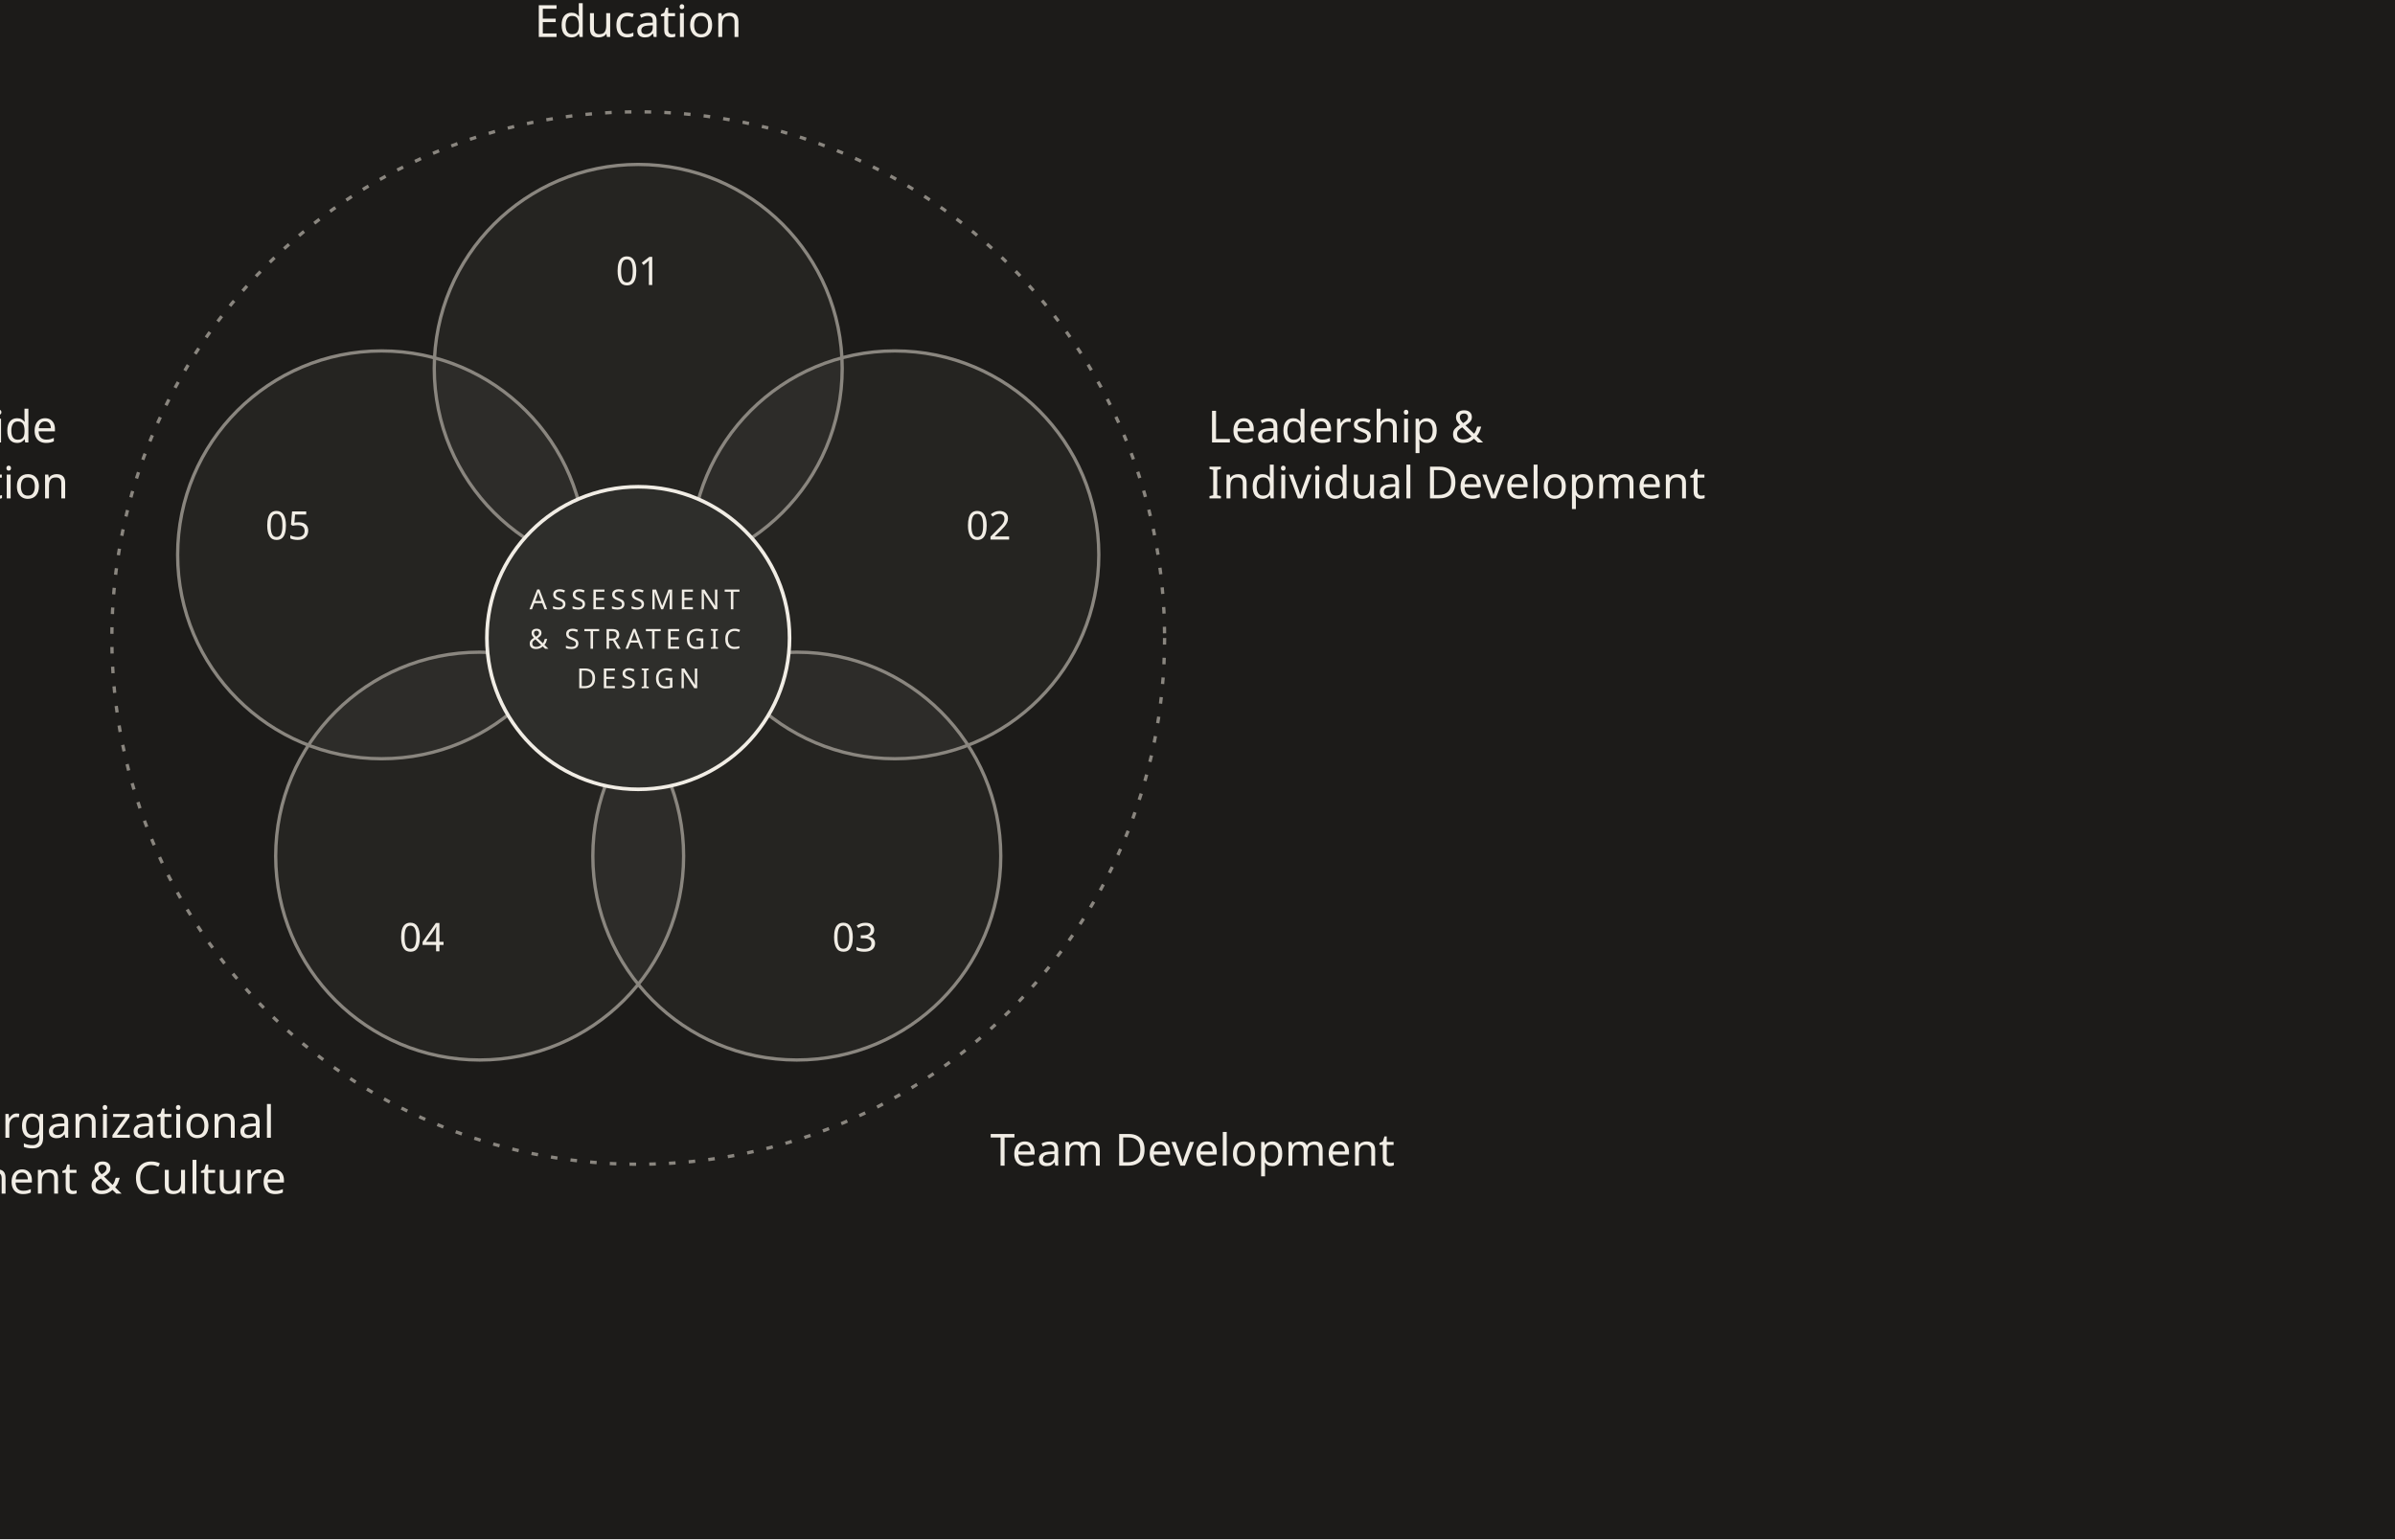
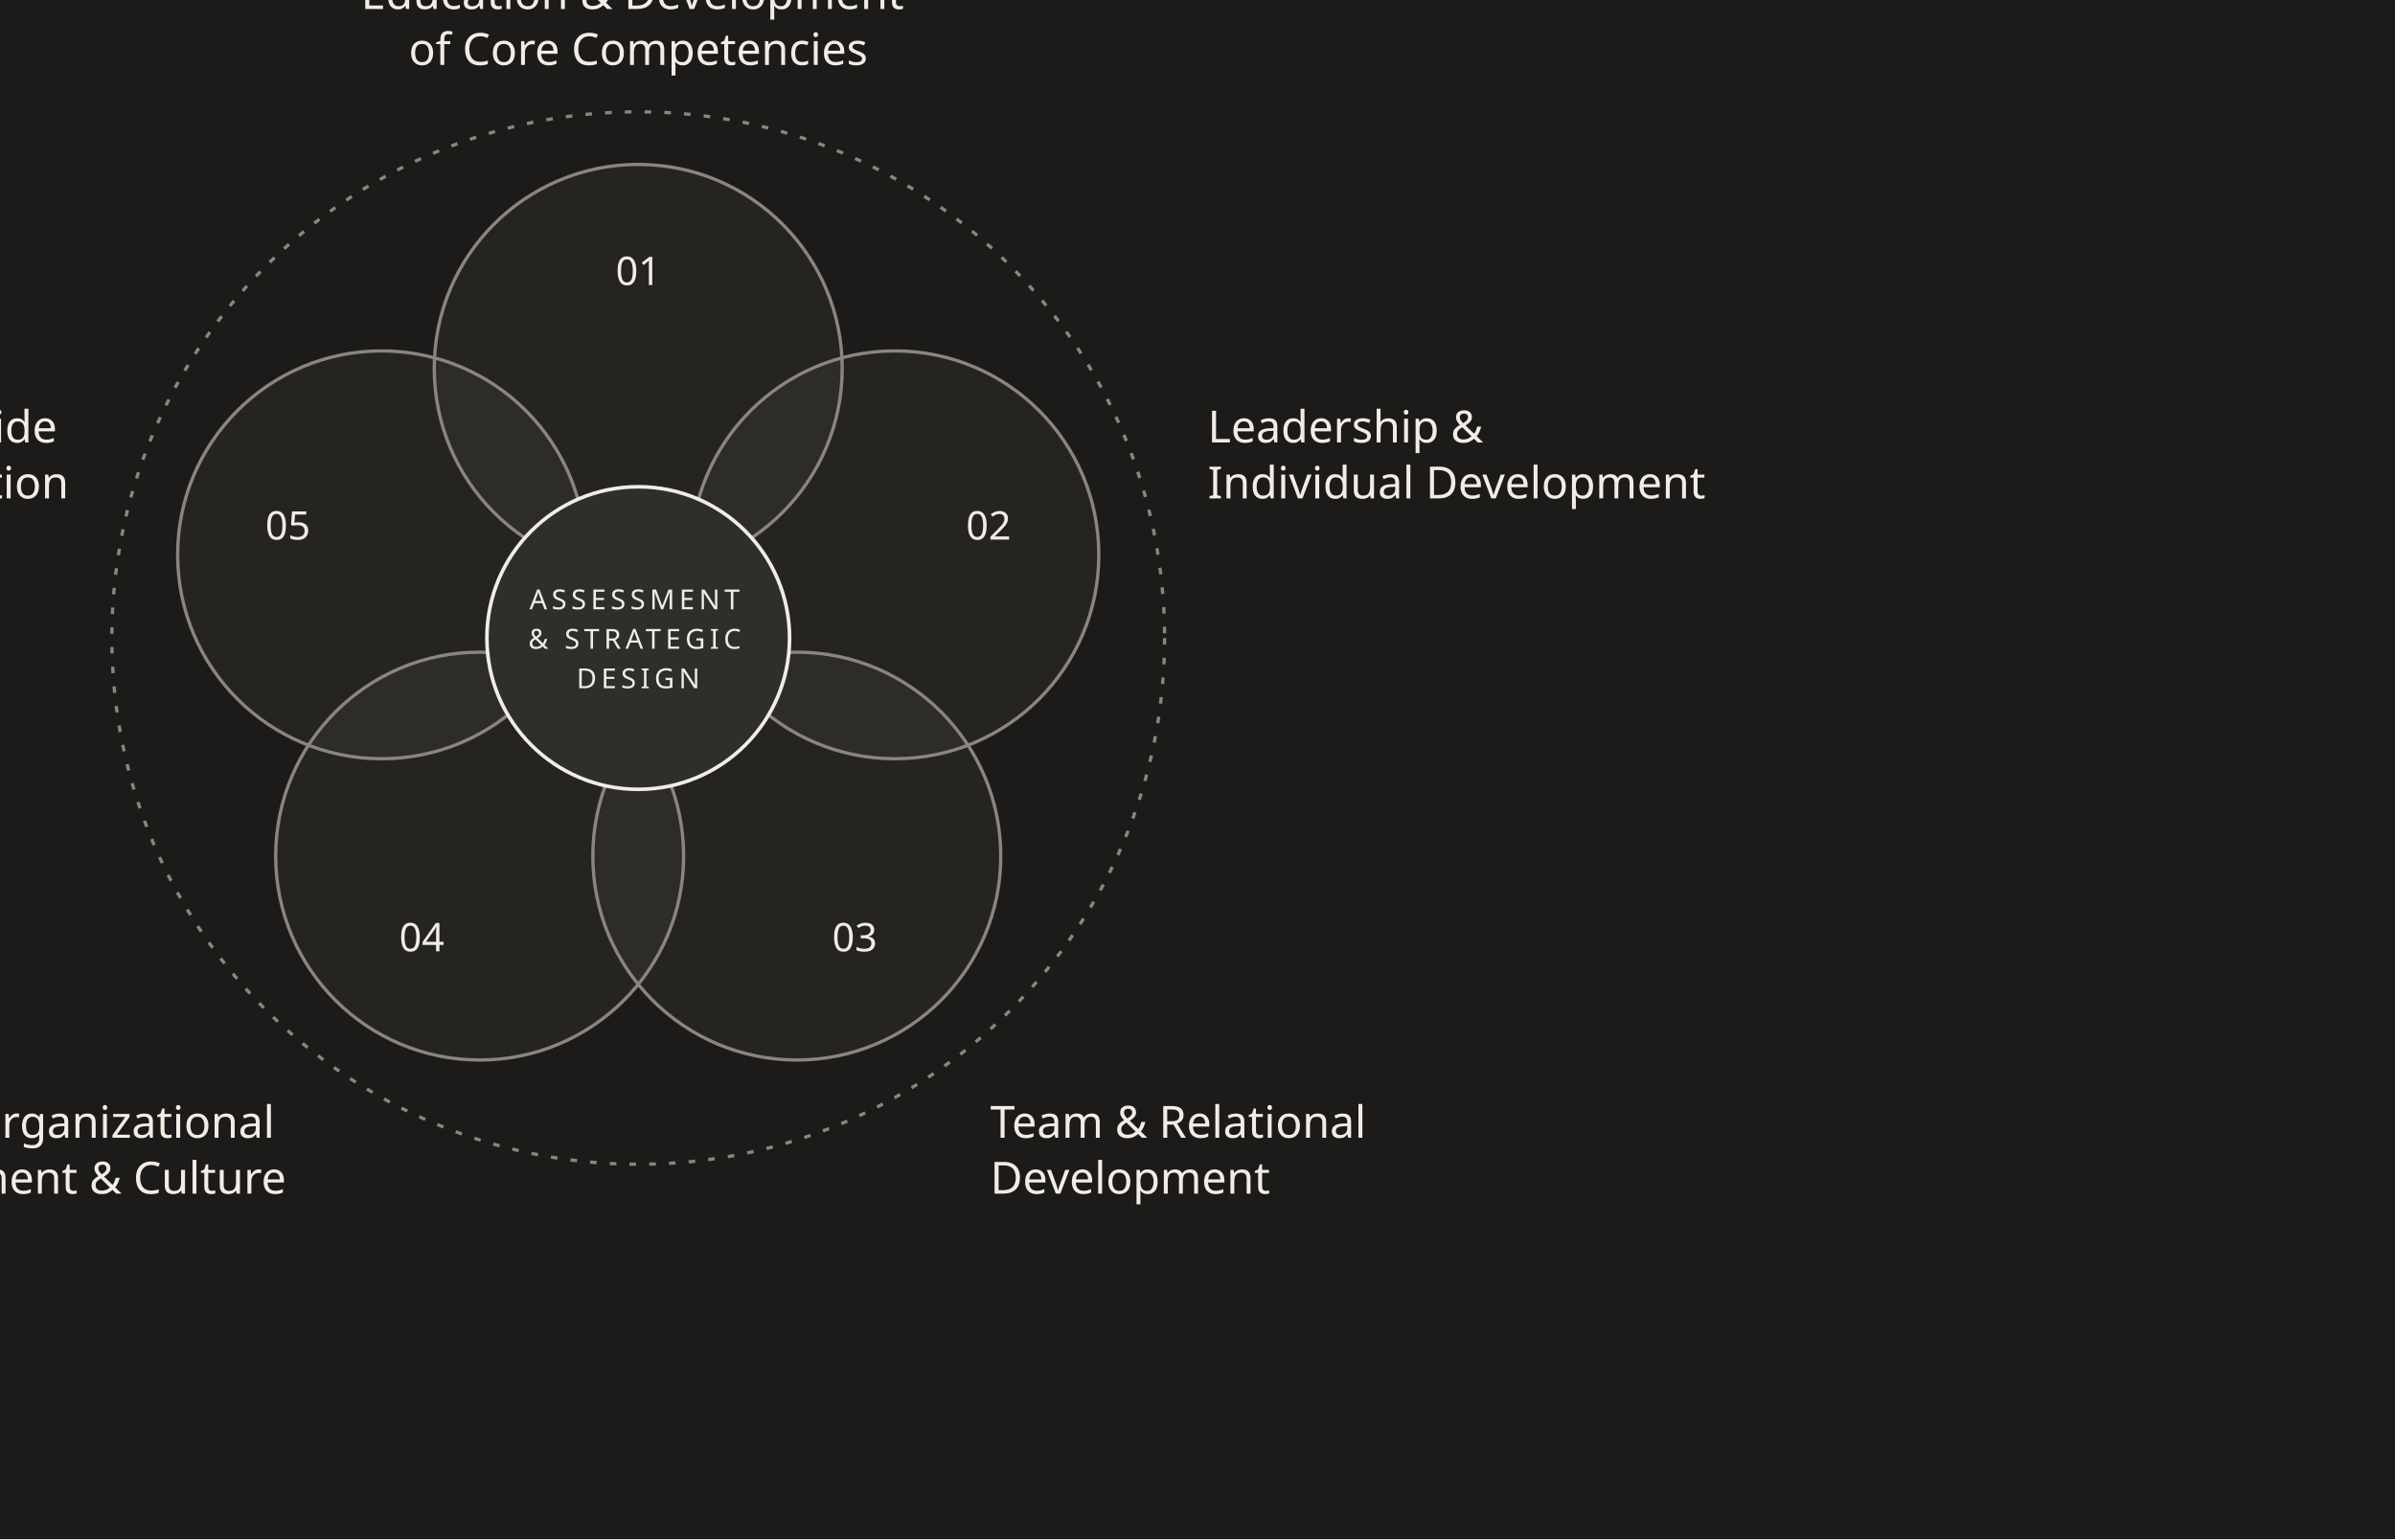
<svg xmlns="http://www.w3.org/2000/svg" id="diagram-e-institutional-applications" viewBox="-24 -24 728 468" width="728" height="468">
  <rect x="-24" y="-24" width="728" height="468" fill="rgb(28, 27, 25)" />
  <circle cx="170" cy="170" r="160" fill="none" stroke="rgb(138, 134, 127)" stroke-width="1px" stroke-dasharray="2px, 4px" stroke-linecap="butt" stroke-linejoin="miter" opacity="1" />
  <circle cx="170" cy="88" r="62" fill="rgba(241, 237, 229, 0.043)" stroke="none" stroke-width="1px" stroke-linecap="butt" stroke-linejoin="miter" opacity="1" />
  <circle cx="248" cy="144.7" r="62" fill="rgba(241, 237, 229, 0.043)" stroke="none" stroke-width="1px" stroke-linecap="butt" stroke-linejoin="miter" opacity="1" />
  <circle cx="218.2" cy="236.3" r="62" fill="rgba(241, 237, 229, 0.043)" stroke="none" stroke-width="1px" stroke-linecap="butt" stroke-linejoin="miter" opacity="1" />
  <circle cx="121.8" cy="236.3" r="62" fill="rgba(241, 237, 229, 0.043)" stroke="none" stroke-width="1px" stroke-linecap="butt" stroke-linejoin="miter" opacity="1" />
  <circle cx="92" cy="144.7" r="62" fill="rgba(241, 237, 229, 0.043)" stroke="none" stroke-width="1px" stroke-linecap="butt" stroke-linejoin="miter" opacity="1" />
  <circle cx="170" cy="88" r="62" fill="none" stroke="rgb(138, 134, 127)" stroke-width="1px" stroke-linecap="butt" stroke-linejoin="miter" opacity="1" />
  <circle cx="248" cy="144.7" r="62" fill="none" stroke="rgb(138, 134, 127)" stroke-width="1px" stroke-linecap="butt" stroke-linejoin="miter" opacity="1" />
  <circle cx="218.2" cy="236.3" r="62" fill="none" stroke="rgb(138, 134, 127)" stroke-width="1px" stroke-linecap="butt" stroke-linejoin="miter" opacity="1" />
  <circle cx="121.8" cy="236.3" r="62" fill="none" stroke="rgb(138, 134, 127)" stroke-width="1px" stroke-linecap="butt" stroke-linejoin="miter" opacity="1" />
  <circle cx="92" cy="144.7" r="62" fill="none" stroke="rgb(138, 134, 127)" stroke-width="1px" stroke-linecap="butt" stroke-linejoin="miter" opacity="1" />
  <text x="170" y="58" text-anchor="middle" dominant-baseline="central" fill="rgb(241, 237, 229)" stroke="none" stroke-width="1px" stroke-linecap="butt" stroke-linejoin="miter" font-family="Manrope, sans-serif" font-size="12px" font-weight="300" opacity="1">01</text>
  <text text-anchor="middle" dominant-baseline="central" fill="rgb(241, 237, 229)" stroke="none" stroke-width="1px" stroke-linecap="butt" stroke-linejoin="miter" font-family="Manrope, sans-serif" font-size="13.5px" font-weight="400" opacity="1">
-     <tspan x="170" y="-18">Education</tspan>
+     <tspan x="170" y="-26.5">Education &amp; Development</tspan>
+     <tspan x="170" y="-9.5">of Core Competencies</tspan>
  </text>
  <text x="276.5" y="135.4" text-anchor="middle" dominant-baseline="central" fill="rgb(241, 237, 229)" stroke="none" stroke-width="1px" stroke-linecap="butt" stroke-linejoin="miter" font-family="Manrope, sans-serif" font-size="12px" font-weight="300" opacity="1">02</text>
  <text text-anchor="start" dominant-baseline="central" fill="rgb(241, 237, 229)" stroke="none" stroke-width="1px" stroke-linecap="butt" stroke-linejoin="miter" font-family="Manrope, sans-serif" font-size="13.5px" font-weight="400" opacity="1">
    <tspan x="343.1" y="105.3">Leadership &amp;</tspan>
    <tspan x="343.1" y="122.3">Individual Development</tspan>
  </text>
  <text x="235.8" y="260.6" text-anchor="middle" dominant-baseline="central" fill="rgb(241, 237, 229)" stroke="none" stroke-width="1px" stroke-linecap="butt" stroke-linejoin="miter" font-family="Manrope, sans-serif" font-size="12px" font-weight="300" opacity="1">03</text>
  <text text-anchor="start" dominant-baseline="central" fill="rgb(241, 237, 229)" stroke="none" stroke-width="1px" stroke-linecap="butt" stroke-linejoin="miter" font-family="Manrope, sans-serif" font-size="13.5px" font-weight="400" opacity="1">
-     <tspan x="277" y="325.2">Team Development</tspan>
+     <tspan x="277" y="316.7">Team &amp; Relational</tspan>
+     <tspan x="277" y="333.7">Development</tspan>
  </text>
  <text x="104.2" y="260.6" text-anchor="middle" dominant-baseline="central" fill="rgb(241, 237, 229)" stroke="none" stroke-width="1px" stroke-linecap="butt" stroke-linejoin="miter" font-family="Manrope, sans-serif" font-size="12px" font-weight="300" opacity="1">04</text>
  <text text-anchor="end" dominant-baseline="central" fill="rgb(241, 237, 229)" stroke="none" stroke-width="1px" stroke-linecap="butt" stroke-linejoin="miter" font-family="Manrope, sans-serif" font-size="13.5px" font-weight="400" opacity="1">
    <tspan x="63" y="316.7">Organizational</tspan>
    <tspan x="63" y="333.7">Development &amp; Culture</tspan>
  </text>
  <text x="63.5" y="135.4" text-anchor="middle" dominant-baseline="central" fill="rgb(241, 237, 229)" stroke="none" stroke-width="1px" stroke-linecap="butt" stroke-linejoin="miter" font-family="Manrope, sans-serif" font-size="12px" font-weight="300" opacity="1">05</text>
  <text text-anchor="end" dominant-baseline="central" fill="rgb(241, 237, 229)" stroke="none" stroke-width="1px" stroke-linecap="butt" stroke-linejoin="miter" font-family="Manrope, sans-serif" font-size="13.5px" font-weight="400" opacity="1">
    <tspan x="-3.1" y="105.3">System-Wide</tspan>
    <tspan x="-3.1" y="122.3">Development &amp; Integration</tspan>
  </text>
  <circle cx="170" cy="170" r="46" fill="rgb(28, 27, 25)" stroke="none" stroke-width="1px" stroke-linecap="butt" stroke-linejoin="miter" opacity="1" />
  <circle cx="170" cy="170" r="46" fill="rgba(241, 237, 229, 0.09)" stroke="rgb(241, 237, 229)" stroke-width="1.1px" stroke-linecap="butt" stroke-linejoin="miter" opacity="1" />
  <text text-anchor="middle" dominant-baseline="central" fill="rgb(241, 237, 229)" stroke="none" stroke-width="1px" stroke-linecap="butt" stroke-linejoin="miter" font-family="Manrope, sans-serif" font-size="8.4px" font-weight="500" letter-spacing="1.344px" opacity="1">
    <tspan x="170" y="158">ASSESSMENT</tspan>
    <tspan x="170" y="170">&amp; STRATEGIC</tspan>
    <tspan x="170" y="182">DESIGN</tspan>
  </text>
</svg>
